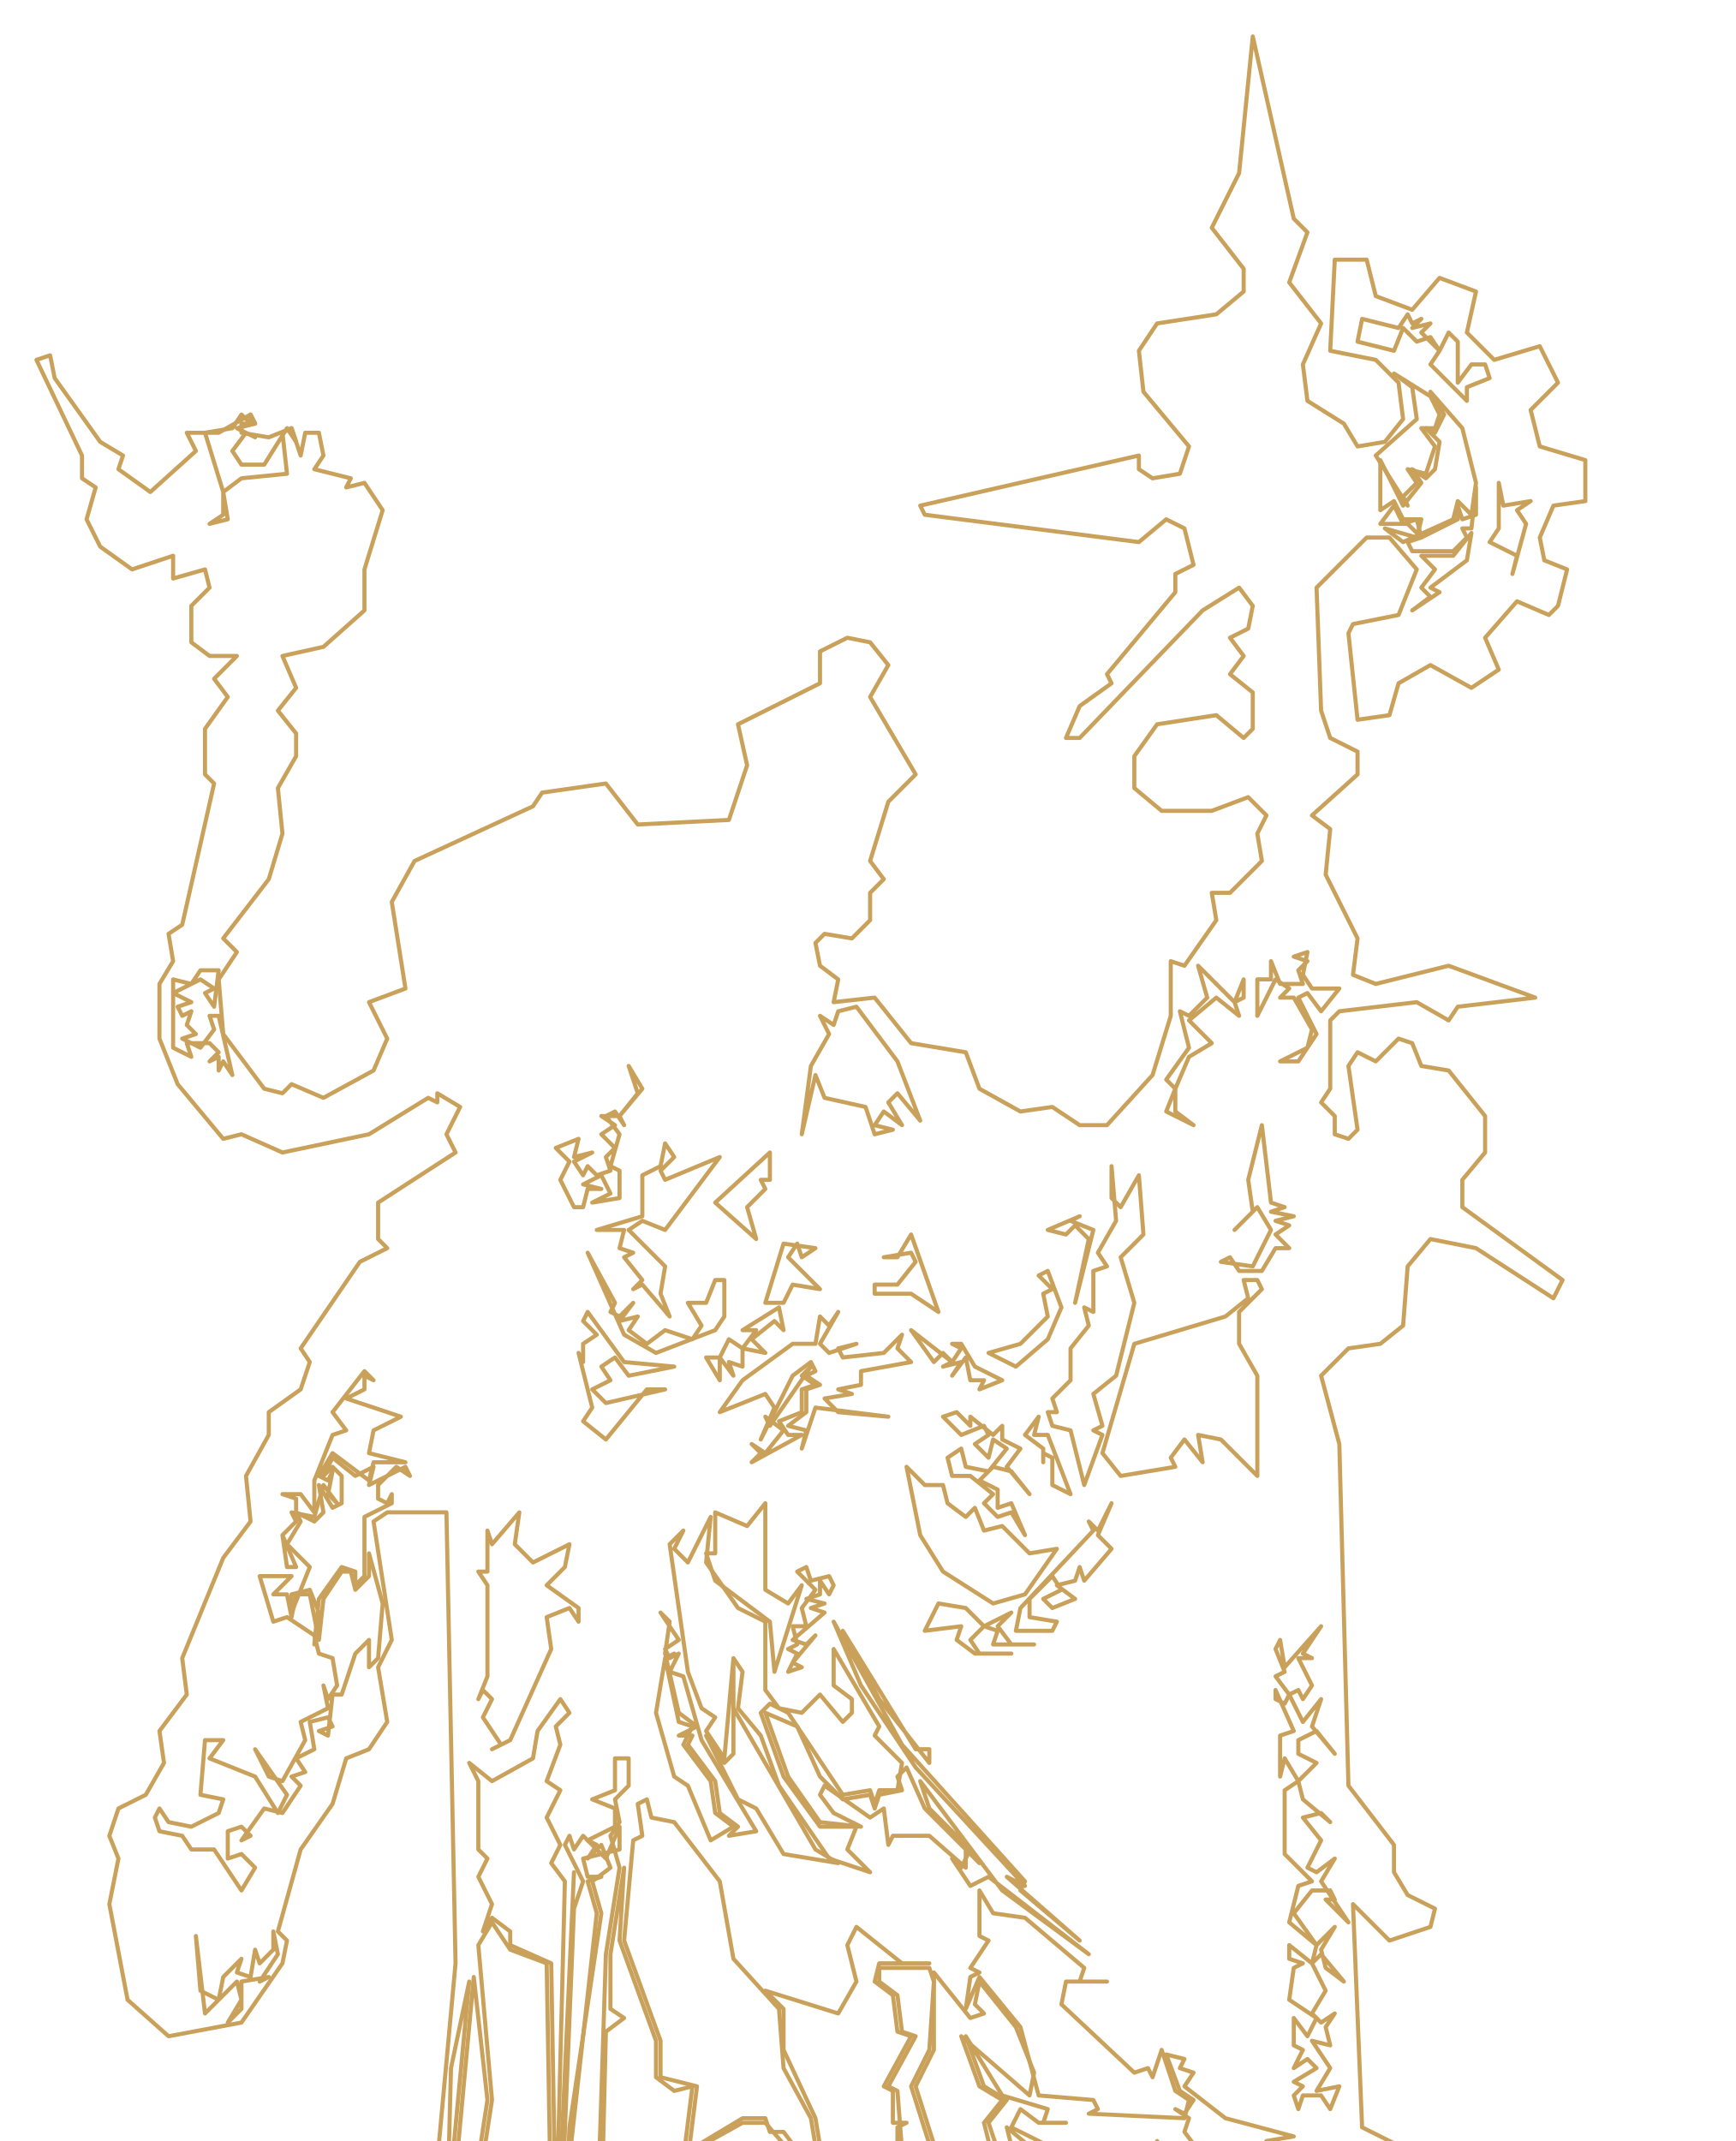
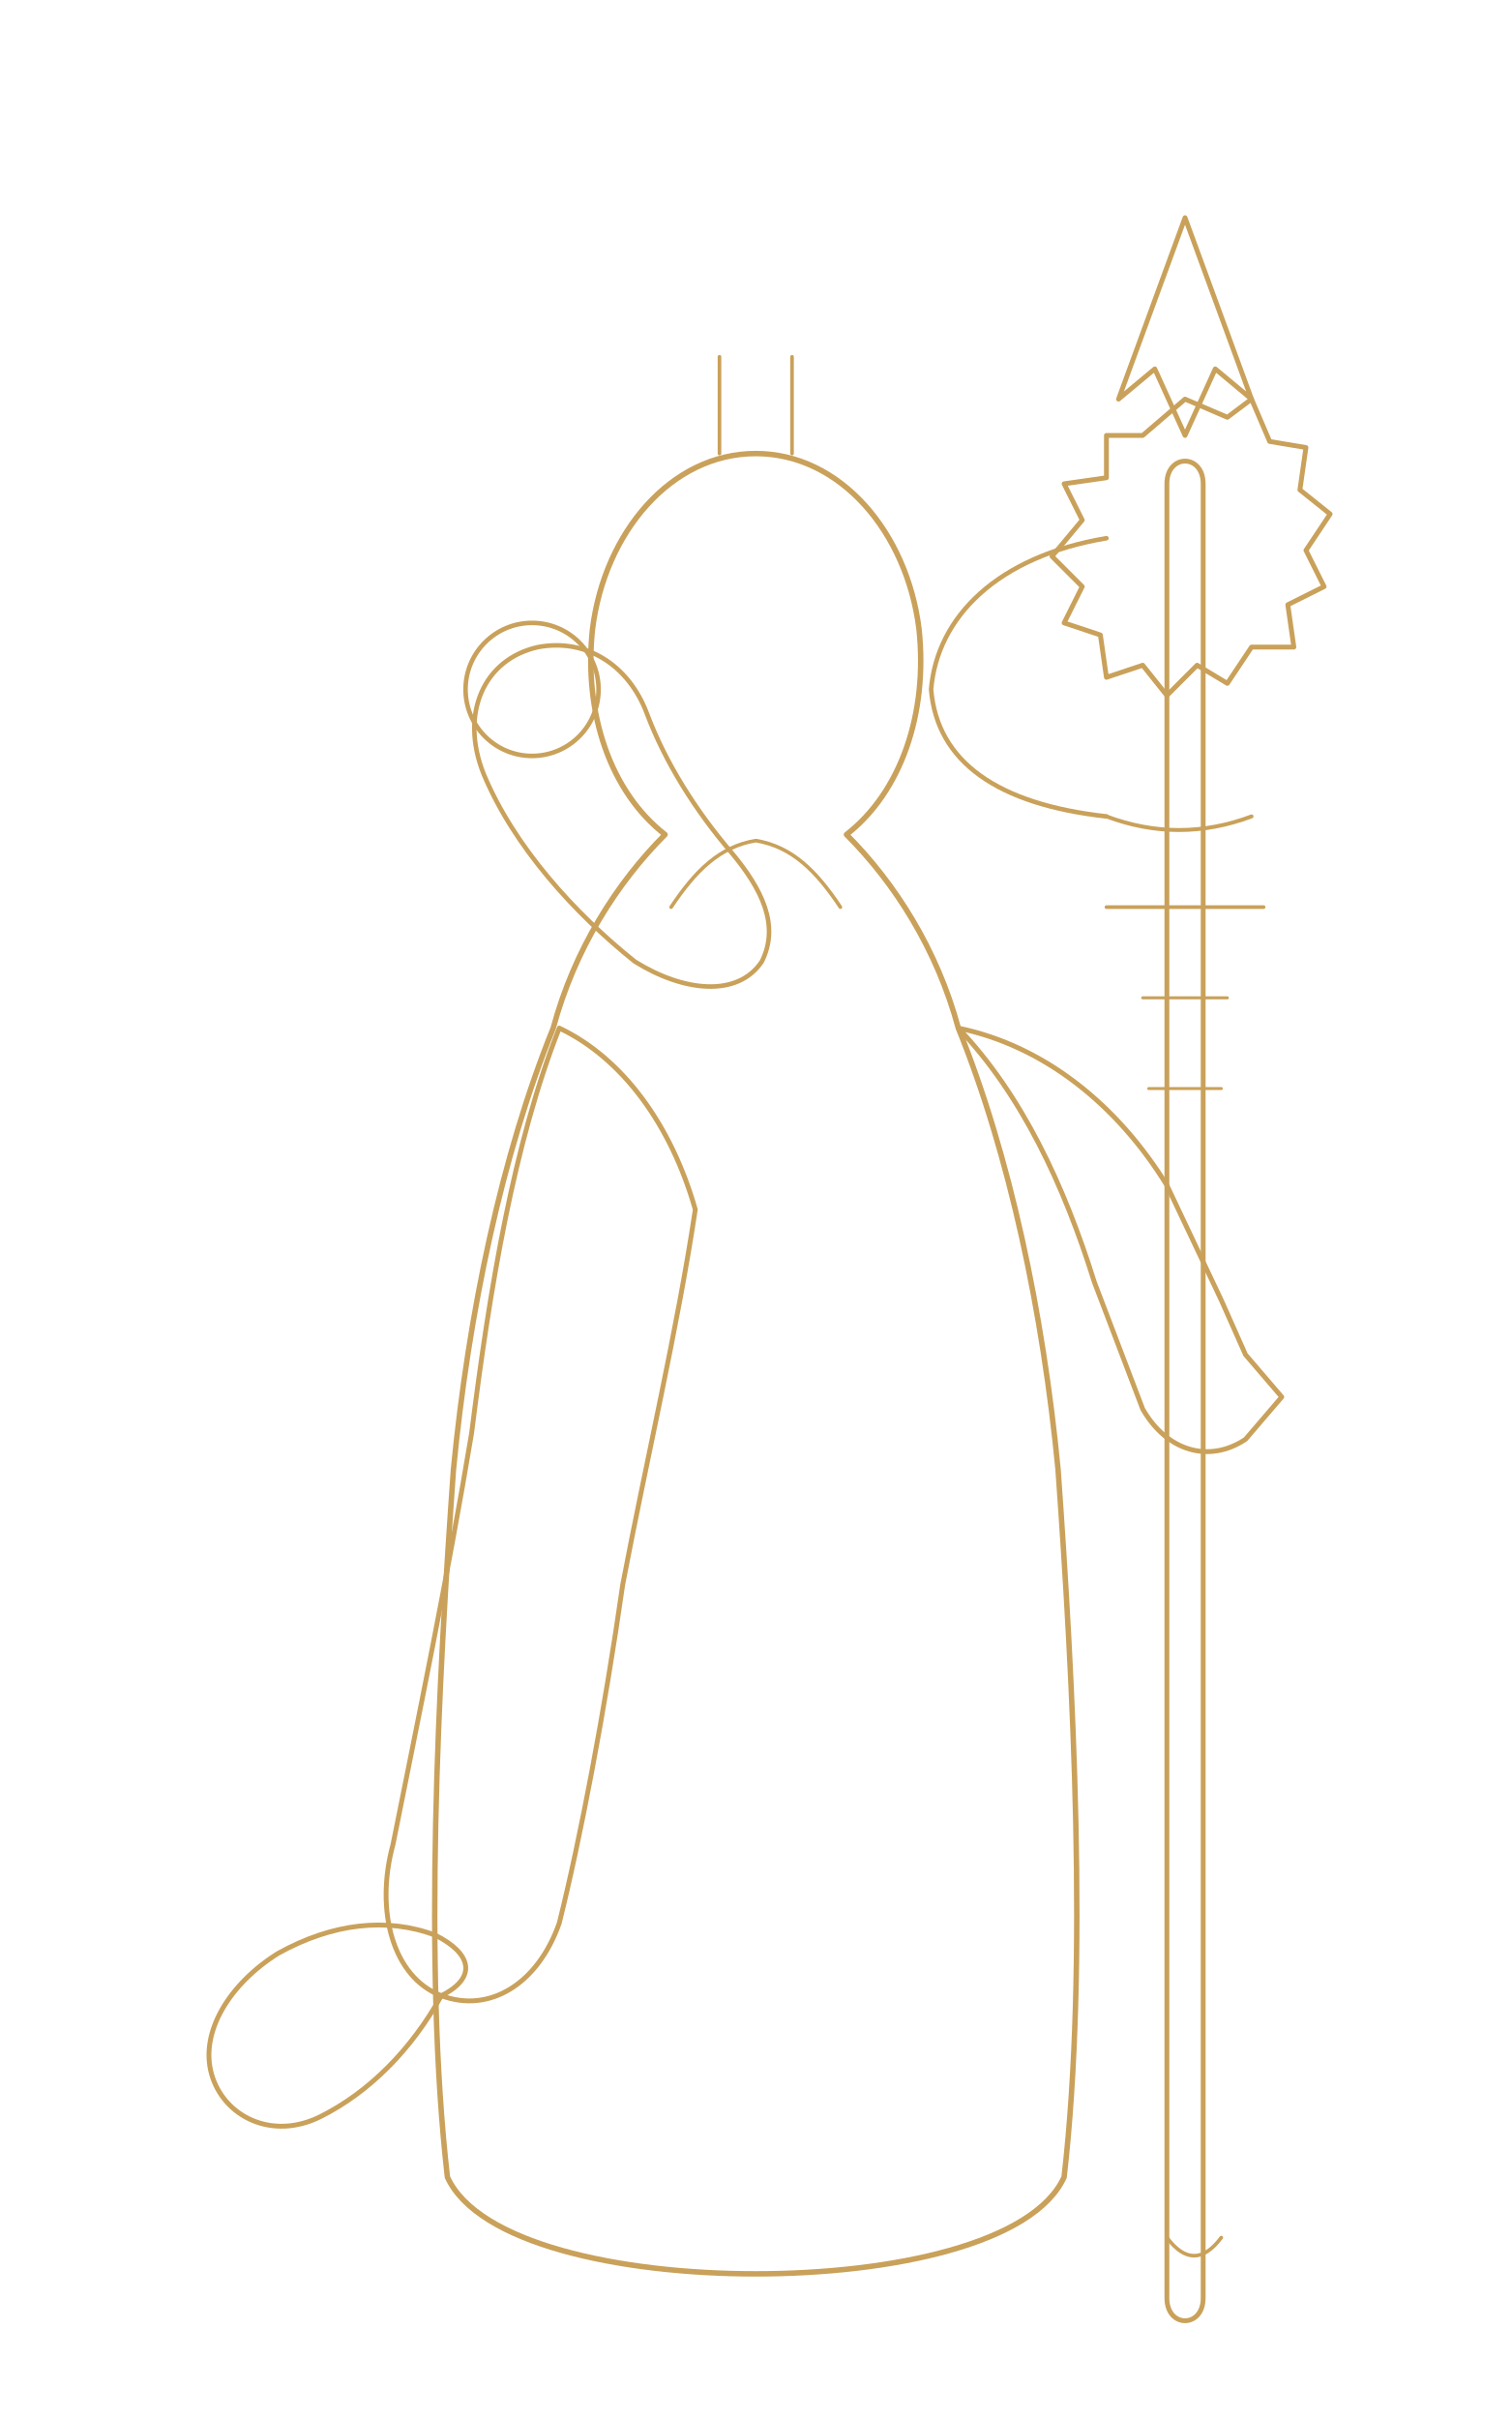
- <svg xmlns="http://www.w3.org/2000/svg" width="381" height="470" viewBox="0 0 381 470" fill="none">
-   <g fill="none" stroke="#c9a15a" stroke-width=".9" stroke-linejoin="round">
-     <path d="M324.0,107.0 324.0,113.0 321.0,114.0 320.0,111.0 320.0,114.0 312.0,118.0 311.0,114.0 308.0,115.0 306.0,111.0 303.0,115.0 309.0,115.0 312.0,118.0 309.0,119.0 310.0,121.0 319.0,121.0 322.0,118.0 321.0,116.0 323.0,116.0Z" />
-     <path d="M64.0,94.0 65.0,97.0 63.0,94.0 58.0,102.0 53.0,102.0 51.0,99.0 54.0,95.0 56.0,96.0 52.0,94.0 56.0,93.0 55.0,91.0 55.0,93.0 53.0,91.0 51.0,94.0 45.0,95.0 49.0,108.0 49.0,113.0 46.0,115.0 50.0,114.0 49.0,108.0 53.0,105.0 63.0,104.0 62.0,95.0Z" />
-     <path d="M245.0,484.0 243.0,479.0 230.0,475.0 218.0,478.0 209.0,487.0 209.0,493.0 206.0,495.0 196.0,491.0 197.0,488.0 193.0,483.0 190.0,483.0 190.0,486.0 195.0,491.0 193.0,494.0 175.0,491.0 165.0,495.0 163.0,499.0 176.0,499.0 173.0,497.0 176.0,493.0 181.0,493.0 188.0,499.0 237.0,499.0 234.0,495.0 232.0,498.0 229.0,493.0 233.0,492.0 233.0,488.0 237.0,491.0 241.0,481.0Z" />
-     <path d="M300.0,481.0 298.0,478.0 293.0,480.0 290.0,477.0 293.0,472.0 290.0,472.0 283.0,478.0 269.0,484.0 260.0,484.0 254.0,481.0 252.0,482.0 254.0,484.0 250.0,487.0 257.0,491.0 257.0,499.0 290.0,499.0 284.0,495.0 285.0,493.0 296.0,499.0 295.0,488.0 287.0,486.0 299.0,483.0 298.0,481.0Z" />
-     <path d="M135.0,386.0 135.0,393.0 130.0,395.0 135.0,397.0 135.0,401.0 129.0,404.0 131.0,405.0 129.0,408.0 132.0,405.0 134.0,410.0 130.0,413.0 132.0,420.0 125.0,467.0 124.0,492.0 131.0,492.0 133.0,494.0 130.0,496.0 134.0,498.0 132.0,499.0 140.0,499.0 139.0,488.0 141.0,482.0 139.0,482.0 138.0,488.0 131.0,491.0 133.0,429.0 136.0,410.0 134.0,403.0 136.0,400.0 135.0,395.0 138.0,392.0 138.0,386.0Z" />
-     <path d="M148.0,363.0 146.0,364.0 144.0,376.0 148.0,390.0 151.0,392.0 156.0,404.0 161.0,401.0 157.0,398.0 156.0,391.0 150.0,383.0 152.0,379.0 149.0,378.0 146.0,364.0Z" />
-     <path d="M114.0,332.0 108.0,339.0 107.0,336.0 107.0,345.0 105.0,345.0 107.0,348.0 107.0,368.0 105.0,373.0 106.0,371.0 108.0,373.0 106.0,377.0 110.0,383.0 108.0,384.0 112.0,382.0 121.0,362.0 120.0,355.0 125.0,353.0 127.0,356.0 127.0,353.0 120.0,348.0 124.0,344.0 125.0,339.0 117.0,343.0 113.0,339.0Z" />
-     <path d="M89.0,322.0 81.0,326.0 82.0,322.0 78.0,324.0 73.0,320.0 71.0,324.0 73.0,322.0 75.0,324.0 75.0,330.0 73.0,331.0 70.0,326.0 71.0,332.0 69.0,334.0 65.0,332.0 66.0,334.0 63.0,339.0 68.0,344.0 64.0,354.0 64.0,350.0 68.0,349.0 70.0,354.0 69.0,361.0 70.0,351.0 75.0,344.0 78.0,345.0 78.0,348.0 80.0,346.0 80.0,333.0 86.0,330.0 86.0,328.0 85.0,330.0 83.0,329.0 83.0,326.0 87.0,322.0 90.0,324.0Z" />
-     <path d="M198.0,293.0 194.0,297.0 185.0,298.0 184.0,296.0 188.0,295.0 182.0,297.0 180.0,295.0 184.0,288.0 182.0,291.0 180.0,289.0 179.0,295.0 174.0,295.0 163.0,303.0 158.0,310.0 168.0,306.0 170.0,309.0 167.0,316.0 174.0,302.0 178.0,299.0 179.0,301.0 177.0,302.0 180.0,304.0 177.0,305.0 177.0,310.0 173.0,313.0 177.0,314.0 176.0,318.0 179.0,309.0 195.0,311.0 184.0,310.0 181.0,307.0 187.0,306.0 184.0,305.0 189.0,304.0 189.0,301.0 200.0,299.0 197.0,296.0Z" />
-     <path d="M129.0,288.0 128.0,290.0 131.0,293.0 128.0,295.0 128.0,299.0 127.0,297.0 130.0,309.0 128.0,312.0 133.0,316.0 142.0,305.0 146.0,305.0 133.0,308.0 130.0,305.0 134.0,303.0 132.0,300.0 135.0,298.0 138.0,302.0 148.0,300.0 137.0,299.0Z" />
-     <path d="M129.0,275.0 137.0,293.0 144.0,297.0 157.0,292.0 159.0,289.0 159.0,281.0 157.0,281.0 155.0,286.0 151.0,286.0 154.0,291.0 152.0,294.0 146.0,292.0 142.0,295.0 138.0,292.0 140.0,289.0 136.0,290.0 139.0,286.0 136.0,289.0 134.0,288.0 135.0,286.0Z" />
-     <path d="M179.0,274.0 172.0,273.0 168.0,286.0 172.0,286.0 174.0,282.0 180.0,283.0 173.0,276.0 175.0,273.0 176.0,276.0Z" />
-     <path d="M200.0,271.0 197.0,276.0 194.0,276.0 200.0,275.0 201.0,277.0 197.0,282.0 192.0,282.0 192.0,284.0 200.0,284.0 206.0,288.0Z" />
-     <path d="M146.0,251.0 145.0,256.0 141.0,258.0 141.0,267.0 131.0,270.0 137.0,270.0 136.0,274.0 139.0,275.0 137.0,276.0 141.0,281.0 139.0,283.0 141.0,282.0 147.0,289.0 145.0,284.0 146.0,278.0 138.0,270.0 141.0,268.0 146.0,270.0 158.0,254.0 146.0,259.0 145.0,257.0 148.0,254.0Z" />
-     <path d="M193.0,432.0 193.0,435.0 197.0,438.0 198.0,446.0 201.0,447.0 195.0,458.0 197.0,459.0 198.0,472.0 201.0,474.0 199.0,475.0 202.0,477.0 196.0,485.0 200.0,484.0 201.0,479.0 203.0,486.0 208.0,487.0 211.0,483.0 209.0,482.0 209.0,477.0 206.0,477.0 200.0,458.0 204.0,450.0 205.0,435.0 204.0,432.0Z" />
-     <path d="M108.0,422.0 105.0,427.0 108.0,461.0 106.0,474.0 108.0,476.0 106.0,477.0 107.0,482.0 104.0,487.0 108.0,483.0 108.0,490.0 116.0,491.0 117.0,493.0 121.0,489.0 120.0,431.0 112.0,428.0Z" />
-     <path d="M215.0,415.0 215.0,425.0 217.0,426.0 213.0,432.0 215.0,433.0 213.0,434.0 212.0,441.0 215.0,434.0 224.0,445.0 228.0,460.0 240.0,461.0 241.0,463.0 239.0,464.0 260.0,465.0 261.0,461.0 258.0,459.0 255.0,450.0 253.0,456.0 252.0,454.0 249.0,455.0 233.0,440.0 234.0,435.0 243.0,435.0 237.0,435.0 238.0,432.0 225.0,421.0 218.0,420.0Z" />
-     <path d="M140.0,396.0 141.0,403.0 139.0,404.0 137.0,426.0 145.0,448.0 145.0,456.0 153.0,458.0 151.0,474.0 147.0,483.0 154.0,488.0 151.0,498.0 155.0,499.0 158.0,497.0 158.0,495.0 154.0,494.0 154.0,490.0 157.0,493.0 153.0,471.0 163.0,465.0 168.0,465.0 169.0,468.0 172.0,468.0 181.0,480.0 181.0,483.0 190.0,490.0 183.0,490.0 191.0,491.0 180.0,477.0 178.0,465.0 172.0,454.0 171.0,441.0 161.0,430.0 158.0,413.0 148.0,400.0 143.0,399.0 142.0,395.0Z" />
-     <path d="M156.0,333.0 151.0,343.0 148.0,340.0 150.0,336.0 147.0,339.0 151.0,367.0 154.0,375.0 157.0,377.0 155.0,380.0 159.0,386.0 161.0,364.0 163.0,367.0 162.0,375.0 167.0,381.0 171.0,392.0 182.0,408.0 191.0,411.0 186.0,406.0 188.0,401.0 180.0,401.0 172.0,390.0 167.0,376.0 169.0,374.0 173.0,376.0 185.0,394.0 191.0,393.0 192.0,396.0 193.0,393.0 197.0,393.0 198.0,387.0 192.0,381.0 193.0,379.0 183.0,362.0 183.0,370.0 187.0,373.0 187.0,376.0 185.0,378.0 180.0,372.0 176.0,376.0 171.0,375.0 168.0,371.0 168.0,356.0 162.0,353.0 155.0,343.0Z" />
-     <path d="M228.0,311.0 225.0,315.0 229.0,318.0 229.0,321.0 229.0,319.0 231.0,320.0 231.0,326.0 235.0,328.0 230.0,315.0 227.0,315.0Z" />
-     <path d="M314.0,86.0 317.0,91.0 315.0,95.0 313.0,94.0 316.0,97.0 315.0,103.0 313.0,105.0 310.0,103.0 312.0,106.0 308.0,111.0 303.0,101.0 303.0,112.0 306.0,110.0 308.0,114.0 312.0,114.0 311.0,118.0 304.0,116.0 308.0,119.0 319.0,114.0 320.0,110.0 323.0,113.0 324.0,106.0 321.0,94.0Z" />
-     <path d="M60.0,424.0 60.0,428.0 57.0,431.0 56.0,428.0 55.0,434.0 52.0,433.0 53.0,430.0 49.0,434.0 48.0,439.0 44.0,437.0 43.0,425.0 45.0,442.0 52.0,435.0 53.0,439.0 50.0,444.0 53.0,441.0 53.0,435.0 59.0,434.0 57.0,435.0 61.0,429.0Z" />
-     <path d="M126.0,411.0 123.0,477.0Z" />
-     <path d="M177.0,344.0 175.0,345.0 179.0,349.0 176.0,353.0 177.0,357.0 174.0,357.0 175.0,361.0 173.0,362.0 175.0,363.0 173.0,367.0 176.0,366.0 174.0,365.0 179.0,359.0 177.0,361.0 174.0,360.0 181.0,354.0 178.0,353.0 181.0,352.0 177.0,351.0 180.0,350.0 180.0,347.0 182.0,350.0 183.0,348.0 182.0,346.0 178.0,347.0Z" />
-     <path d="M38.0,215.0 38.0,230.0 42.0,232.0 41.0,229.0 46.0,229.0 48.0,231.0 46.0,233.0 48.0,232.0 48.0,235.0 49.0,233.0 51.0,236.0 48.0,223.0 46.0,223.0 47.0,226.0 44.0,230.0 40.0,228.0 43.0,227.0 41.0,225.0 42.0,222.0 40.0,223.0 39.0,221.0 42.0,220.0 38.0,218.0 44.0,215.0 47.0,217.0 45.0,218.0 47.0,221.0 48.0,213.0 44.0,213.0 42.0,216.0Z" />
-     <path d="M323.0,117.0 319.0,122.0 312.0,122.0 315.0,125.0 312.0,129.0 314.0,131.0 310.0,134.0 316.0,130.0 314.0,129.0 322.0,123.0Z" />
-     <path d="M183.0,356.0 189.0,370.0 201.0,388.0 225.0,414.0 221.0,412.0 237.0,426.0 224.0,415.0 225.0,413.0 198.0,383.0Z" />
-     <path d="M244.0,256.0 245.0,268.0 241.0,275.0 243.0,278.0 240.0,279.0 240.0,288.0 238.0,287.0 239.0,291.0 235.0,296.0 235.0,303.0 231.0,307.0 232.0,310.0 230.0,310.0 231.0,313.0 235.0,314.0 238.0,326.0 242.0,315.0 240.0,314.0 242.0,313.0 240.0,306.0 245.0,302.0 249.0,286.0 246.0,276.0 251.0,271.0 250.0,258.0 246.0,265.0 244.0,263.0Z" />
-     <path d="M136.0,401.0 133.0,408.0 128.0,403.0 126.0,406.0 125.0,403.0 124.0,405.0 128.0,413.0 126.0,419.0 123.0,492.0 128.0,494.0 128.0,497.0 133.0,498.0 129.0,496.0 131.0,493.0 125.0,494.0 123.0,492.0 131.0,420.0 129.0,413.0 132.0,412.0 129.0,412.0 128.0,408.0 136.0,406.0Z" />
-     <path d="M290.0,357.0 282.0,366.0 281.0,360.0 280.0,362.0 282.0,367.0 280.0,368.0 283.0,372.0 282.0,374.0 280.0,373.0 280.0,371.0 284.0,380.0 281.0,381.0 281.0,390.0 282.0,386.0 285.0,391.0 282.0,393.0 282.0,407.0 288.0,413.0 285.0,414.0 283.0,422.0 289.0,427.0 288.0,431.0 283.0,427.0 283.0,430.0 286.0,431.0 284.0,432.0 283.0,439.0 289.0,443.0 287.0,447.0 284.0,443.0 284.0,449.0 286.0,450.0 284.0,454.0 287.0,452.0 289.0,454.0 284.0,457.0 286.0,458.0 284.0,460.0 285.0,463.0 286.0,460.0 290.0,460.0 292.0,463.0 294.0,458.0 289.0,459.0 292.0,454.0 288.0,448.0 292.0,449.0 291.0,445.0 293.0,442.0 290.0,444.0 288.0,442.0 291.0,437.0 288.0,431.0 290.0,429.0 295.0,435.0 291.0,432.0 290.0,428.0 293.0,423.0 289.0,427.0 284.0,420.0 288.0,415.0 292.0,415.0 293.0,417.0 291.0,417.0 296.0,422.0 290.0,413.0 293.0,408.0 289.0,411.0 287.0,410.0 290.0,404.0 286.0,399.0 290.0,398.0 292.0,400.0 286.0,395.0 285.0,391.0 289.0,387.0 285.0,385.0 285.0,382.0 289.0,380.0 293.0,385.0 288.0,379.0 290.0,373.0 286.0,378.0 283.0,372.0 285.0,371.0 286.0,373.0 288.0,370.0 285.0,364.0 288.0,364.0 286.0,363.0Z" />
-     <path d="M145.0,354.0 147.0,356.0 146.0,363.0 149.0,376.0 153.0,379.0 149.0,381.0 152.0,381.0 151.0,383.0 157.0,391.0 158.0,398.0 162.0,401.0 160.0,403.0 166.0,402.0 154.0,382.0 150.0,368.0 147.0,367.0 149.0,363.0 147.0,364.0 146.0,362.0 149.0,360.0Z" />
-     <path d="M203.0,358.0 211.0,357.0 210.0,360.0 214.0,363.0 222.0,363.0 215.0,363.0 213.0,360.0 216.0,357.0 219.0,358.0 218.0,361.0 227.0,361.0 222.0,361.0 219.0,357.0 222.0,354.0 216.0,357.0 212.0,353.0 206.0,352.0Z" />
-     <path d="M81.0,341.0 81.0,346.0 78.0,349.0 77.0,345.0 75.0,345.0 71.0,351.0 70.0,360.0 68.0,350.0 65.0,350.0 64.0,355.0 63.0,350.0 60.0,350.0 64.0,346.0 57.0,346.0 60.0,356.0 63.0,355.0 69.0,359.0 70.0,363.0 73.0,364.0 74.0,370.0 72.0,373.0 71.0,370.0 72.0,375.0 66.0,378.0 67.0,382.0 62.0,391.0 59.0,390.0 56.0,384.0 63.0,394.0 61.0,398.0 56.0,390.0 46.0,386.0 49.0,382.0 45.0,382.0 44.0,394.0 49.0,395.0 48.0,398.0 42.0,401.0 37.0,400.0 35.0,397.0 34.0,399.0 35.0,402.0 40.0,403.0 42.0,406.0 47.0,406.0 53.0,415.0 56.0,410.0 53.0,407.0 50.0,408.0 50.0,402.0 53.0,401.0 55.0,403.0 53.0,404.0 58.0,397.0 62.0,398.0 66.0,392.0 64.0,390.0 67.0,389.0 65.0,386.0 69.0,384.0 68.0,378.0 72.0,377.0 73.0,379.0 70.0,380.0 72.0,381.0 73.0,372.0 75.0,372.0 78.0,363.0 81.0,360.0 81.0,366.0 83.0,364.0 84.0,352.0Z" />
-     <path d="M244.0,330.0 241.0,336.0 239.0,334.0 240.0,336.0 224.0,353.0 223.0,358.0 231.0,358.0 232.0,356.0 226.0,355.0 226.0,351.0 231.0,346.0 233.0,349.0 229.0,351.0 231.0,353.0 236.0,351.0 232.0,348.0 236.0,347.0 237.0,344.0 238.0,347.0 244.0,340.0 241.0,337.0Z" />
-     <path d="M207.0,311.0 211.0,315.0 216.0,313.0 217.0,315.0 214.0,317.0 217.0,320.0 218.0,316.0 221.0,318.0 217.0,323.0 212.0,322.0 211.0,318.0 208.0,320.0 209.0,324.0 213.0,324.0 218.0,328.0 216.0,330.0 219.0,333.0 222.0,332.0 225.0,337.0 222.0,330.0 219.0,331.0 219.0,327.0 215.0,325.0 218.0,322.0 222.0,323.0 226.0,328.0 221.0,322.0 224.0,318.0 220.0,316.0 220.0,313.0 218.0,315.0 213.0,311.0 213.0,313.0 210.0,310.0Z" />
-     <path d="M80.0,301.0 73.0,310.0 76.0,314.0 73.0,315.0 69.0,325.0 69.0,332.0 66.0,328.0 62.0,328.0 65.0,329.0 65.0,334.0 62.0,337.0 63.0,344.0 65.0,344.0 62.0,337.0 65.0,334.0 64.0,332.0 69.0,333.0 71.0,326.0 74.0,330.0 72.0,328.0 73.0,323.0 72.0,325.0 70.0,324.0 73.0,319.0 81.0,325.0 82.0,321.0 89.0,321.0 81.0,319.0 82.0,314.0 88.0,311.0 76.0,307.0 80.0,305.0 80.0,302.0 82.0,303.0Z" />
-     <path d="M178.0,300.0 169.0,313.0 168.0,311.0 172.0,314.0 168.0,319.0 165.0,317.0 167.0,319.0 165.0,321.0 176.0,315.0 173.0,315.0 171.0,312.0 176.0,310.0 176.0,305.0 179.0,304.0 176.0,302.0Z" />
-     <path d="M230.0,279.0 228.0,280.0 231.0,283.0 229.0,284.0 230.0,289.0 224.0,295.0 217.0,297.0 223.0,300.0 230.0,294.0 233.0,287.0Z" />
-     <path d="M277.0,247.0 274.0,259.0 275.0,266.0 271.0,270.0 276.0,265.0 279.0,270.0 275.0,278.0 268.0,277.0 270.0,276.0 272.0,279.0 277.0,279.0 280.0,274.0 283.0,274.0 280.0,271.0 283.0,269.0 280.0,268.0 284.0,267.0 279.0,266.0 282.0,265.0 279.0,264.0Z" />
-     <path d="M138.0,234.0 140.0,240.0 136.0,245.0 132.0,245.0 135.0,247.0 132.0,249.0 135.0,252.0 133.0,254.0 134.0,257.0 131.0,258.0 129.0,256.0 128.0,258.0 126.0,255.0 130.0,253.0 126.0,254.0 127.0,250.0 122.0,252.0 125.0,255.0 123.0,259.0 126.0,265.0 128.0,265.0 129.0,261.0 132.0,261.0 128.0,260.0 132.0,258.0 134.0,262.0 130.0,264.0 136.0,263.0 136.0,257.0 134.0,256.0 136.0,249.0 133.0,245.0 135.0,244.0 137.0,247.0 136.0,245.0 141.0,239.0Z" />
-     <path d="M263.0,212.0 265.0,219.0 261.0,223.0 259.0,222.0 261.0,230.0 256.0,237.0 258.0,239.0 256.0,244.0 262.0,247.0 258.0,244.0 258.0,239.0 261.0,232.0 266.0,229.0 261.0,224.0 267.0,219.0 272.0,223.0 271.0,220.0 273.0,219.0 273.0,215.0 271.0,220.0Z" />
-     <path d="M287.0,209.0 284.0,210.0 287.0,211.0 285.0,213.0 286.0,216.0 281.0,216.0 279.0,211.0 279.0,215.0 276.0,215.0 276.0,223.0 280.0,215.0 283.0,217.0 281.0,219.0 284.0,219.0 288.0,226.0 287.0,230.0 281.0,233.0 285.0,233.0 289.0,227.0 285.0,219.0 287.0,218.0 290.0,222.0 294.0,217.0 288.0,217.0 286.0,214.0Z" />
-     <path d="M199.0,322.0 202.0,337.0 207.0,345.0 218.0,352.0 225.0,350.0 232.0,340.0 226.0,341.0 220.0,335.0 216.0,336.0 214.0,331.0 212.0,333.0 208.0,330.0 207.0,326.0 203.0,326.0Z" />
-     <path d="M276.0,281.0 273.0,281.0 274.0,285.0 269.0,289.0 249.0,295.0 242.0,319.0 246.0,324.0 258.0,322.0 257.0,320.0 260.0,316.0 264.0,321.0 263.0,315.0 268.0,316.0 276.0,324.0 276.0,302.0 272.0,295.0 272.0,288.0 277.0,283.0Z" />
-     <path d="M212.0,447.0 216.0,458.0 221.0,461.0 217.0,466.0 219.0,472.0 217.0,475.0 222.0,473.0 220.0,472.0 222.0,471.0 221.0,467.0 227.0,472.0 232.0,472.0 222.0,467.0 224.0,463.0 228.0,466.0 234.0,466.0 229.0,466.0 230.0,463.0 220.0,460.0Z" />
-     <path d="M103.0,435.0 99.0,454.0 98.0,492.0 100.0,489.0 102.0,490.0 102.0,487.0 101.0,490.0 98.0,488.0Z" />
-     <path d="M202.0,391.0 204.0,397.0 213.0,406.0 211.0,410.0 209.0,408.0 213.0,414.0 217.0,412.0 239.0,429.0 220.0,415.0Z" />
-     <path d="M185.0,358.0 193.0,373.0 204.0,387.0 204.0,384.0 201.0,384.0Z" />
-     <path d="M329.0,106.0 329.0,116.0 327.0,119.0 333.0,122.0 332.0,126.0 335.0,115.0 333.0,112.0 336.0,110.0 330.0,111.0Z" />
-     <path d="M299.0,70.0 298.0,75.0 306.0,77.0 308.0,72.0 311.0,75.0 314.0,74.0 316.0,77.0 314.0,80.0 322.0,88.0 322.0,85.0 327.0,83.0 326.0,80.0 323.0,80.0 320.0,84.0 320.0,75.0 318.0,73.0 316.0,77.0 312.0,73.0 314.0,71.0 310.0,72.0 312.0,70.0 310.0,71.0 309.0,69.0 307.0,72.0Z" />
-     <path d="M154.0,471.0 157.0,488.0 160.0,491.0 155.0,494.0 160.0,495.0 158.0,498.0 156.0,496.0 156.0,499.0 160.0,498.0 160.0,491.0 169.0,488.0 182.0,487.0 189.0,490.0 180.0,483.0 180.0,480.0 168.0,466.0 163.0,466.0Z" />
-     <path d="M256.0,451.0 259.0,459.0 262.0,461.0 260.0,464.0 258.0,463.0 261.0,465.0 260.0,468.0 263.0,472.0 259.0,471.0 256.0,473.0 254.0,470.0 254.0,476.0 259.0,474.0 262.0,478.0 261.0,481.0 268.0,480.0 266.0,477.0 267.0,473.0 277.0,475.0 280.0,474.0 277.0,472.0 278.0,470.0 284.0,469.0 269.0,465.0 260.0,458.0 262.0,455.0 259.0,454.0 260.0,452.0Z" />
-     <path d="M104.0,434.0 99.0,488.0 102.0,486.0 103.0,488.0 106.0,482.0 105.0,477.0 107.0,476.0 105.0,474.0 107.0,461.0Z" />
-     <path d="M205.0,433.0 205.0,450.0 201.0,458.0 207.0,477.0 209.0,476.0 210.0,482.0 212.0,482.0 211.0,476.0 218.0,474.0 216.0,466.0 220.0,461.0 215.0,458.0 211.0,447.0 226.0,460.0 227.0,455.0 223.0,445.0 215.0,435.0 214.0,440.0 216.0,442.0 213.0,443.0Z" />
-     <path d="M168.0,376.0 173.0,390.0 180.0,400.0 189.0,401.0 183.0,398.0 180.0,394.0 181.0,392.0 191.0,399.0 194.0,397.0 195.0,405.0 196.0,403.0 204.0,403.0 212.0,410.0 212.0,406.0 215.0,409.0 203.0,397.0 199.0,388.0 197.0,390.0 198.0,393.0 193.0,394.0 192.0,397.0 191.0,394.0 185.0,395.0 180.0,390.0 175.0,379.0Z" />
-     <path d="M169.0,253.0 157.0,264.0 166.0,272.0 164.0,265.0 168.0,261.0 167.0,259.0 169.0,259.0Z" />
-     <path d="M306.0,82.0 310.0,85.0 311.0,92.0 302.0,100.0 309.0,111.0 308.0,109.0 311.0,106.0 309.0,103.0 313.0,104.0 315.0,98.0 312.0,94.0 315.0,94.0 316.0,91.0 314.0,87.0Z" />
-     <path d="M188.0,423.0 186.0,427.0 188.0,435.0 184.0,442.0 168.0,437.0 172.0,441.0 172.0,450.0 179.0,465.0 181.0,477.0 192.0,490.0 191.0,492.0 177.0,491.0 193.0,493.0 194.0,491.0 189.0,486.0 189.0,483.0 193.0,482.0 198.0,488.0 197.0,491.0 202.0,491.0 206.0,494.0 205.0,490.0 208.0,491.0 208.0,488.0 202.0,486.0 201.0,477.0 198.0,475.0 200.0,474.0 197.0,472.0 197.0,467.0 199.0,466.0 196.0,466.0 196.0,459.0 194.0,458.0 200.0,447.0 197.0,446.0 196.0,438.0 192.0,435.0 193.0,431.0 204.0,431.0 198.0,431.0Z" />
-     <path d="M137.0,410.0 134.0,429.0 134.0,441.0 137.0,443.0 133.0,446.0 132.0,487.0 133.0,489.0 138.0,487.0 139.0,481.0 141.0,483.0 141.0,496.0 144.0,482.0 146.0,483.0 145.0,495.0 148.0,488.0 151.0,489.0 150.0,493.0 153.0,492.0 153.0,488.0 146.0,483.0 150.0,474.0 152.0,458.0 148.0,459.0 144.0,456.0 144.0,448.0 136.0,426.0Z" />
-     <path d="M123.0,373.0 118.0,380.0 117.0,386.0 108.0,391.0 103.0,387.0 105.0,391.0 105.0,406.0 107.0,408.0 105.0,412.0 108.0,418.0 106.0,424.0 108.0,421.0 112.0,424.0 112.0,427.0 121.0,431.0 122.0,489.0 117.0,494.0 110.0,494.0 105.0,492.0 105.0,487.0 98.0,493.0 98.0,495.0 102.0,496.0 107.0,494.0 119.0,495.0 122.0,492.0 124.0,413.0 121.0,409.0 123.0,405.0 120.0,399.0 123.0,393.0 120.0,391.0 123.0,383.0 122.0,379.0 125.0,376.0Z" />
-     <path d="M161.0,365.0 161.0,385.0 159.0,387.0 155.0,381.0 162.0,395.0 166.0,397.0 172.0,407.0 184.0,409.0 179.0,406.0 161.0,375.0Z" />
-     <path d="M157.0,332.0 157.0,341.0 155.0,341.0 157.0,347.0 169.0,356.0 170.0,367.0 176.0,348.0 173.0,352.0 168.0,349.0 168.0,330.0 164.0,335.0Z" />
-     <path d="M237.0,267.0 230.0,270.0 234.0,271.0 236.0,269.0 239.0,272.0 236.0,286.0 240.0,270.0 235.0,268.0Z" />
-     <path d="M200.0,292.0 205.0,299.0 207.0,297.0 209.0,299.0 207.0,300.0 211.0,299.0 209.0,302.0 212.0,298.0 213.0,303.0 216.0,303.0 215.0,305.0 220.0,303.0 214.0,300.0 211.0,295.0 209.0,295.0 211.0,296.0 209.0,299.0Z" />
-     <path d="M171.0,287.0 163.0,292.0 166.0,292.0 163.0,296.0 160.0,294.0 158.0,298.0 155.0,298.0 158.0,303.0 158.0,298.0 161.0,302.0 160.0,299.0 163.0,300.0 163.0,296.0 168.0,297.0 165.0,294.0 170.0,290.0 172.0,292.0Z" />
-     <path d="M188.0,221.0 184.0,222.0 183.0,225.0 180.0,223.0 182.0,227.0 178.0,234.0 176.0,249.0 179.0,236.0 181.0,241.0 190.0,243.0 192.0,249.0 196.0,248.0 192.0,247.0 194.0,244.0 198.0,247.0 195.0,242.0 197.0,240.0 202.0,246.0 197.0,233.0Z" />
-     <path d="M275.0,8.0 272.0,38.0 266.0,50.0 273.0,59.0 273.0,64.0 267.0,69.0 254.0,71.0 250.0,77.0 251.0,86.0 261.0,98.0 259.0,104.0 253.0,105.0 250.0,103.0 250.0,100.0 202.0,111.0 203.0,113.0 250.0,119.0 256.0,114.0 260.0,116.0 262.0,124.0 258.0,126.0 258.0,130.0 243.0,148.0 244.0,150.0 237.0,155.0 234.0,162.0 237.0,162.0 264.0,134.0 272.0,129.0 275.0,133.0 274.0,138.0 270.0,140.0 273.0,144.0 270.0,148.0 275.0,152.0 275.0,160.0 273.0,162.0 267.0,157.0 254.0,159.0 249.0,166.0 249.0,173.0 255.0,178.0 266.0,178.0 274.0,175.0 278.0,179.0 276.0,183.0 277.0,189.0 270.0,196.0 266.0,196.0 267.0,202.0 260.0,212.0 257.0,211.0 257.0,223.0 253.0,236.0 243.0,247.0 237.0,247.0 231.0,243.0 224.0,244.0 215.0,239.0 212.0,231.0 200.0,229.0 192.0,219.0 183.0,220.0 184.0,215.0 180.0,212.0 179.0,207.0 181.0,205.0 187.0,206.0 191.0,202.0 191.0,196.0 194.0,193.0 191.0,189.0 195.0,176.0 201.0,170.0 191.0,153.0 195.0,146.0 191.0,141.0 186.0,140.0 180.0,143.0 180.0,150.0 162.0,159.0 164.0,168.0 160.0,180.0 140.0,181.0 133.0,172.0 119.0,174.0 117.0,177.0 91.0,189.0 86.0,198.0 89.0,217.0 81.0,220.0 85.0,228.0 82.0,235.0 71.0,241.0 64.0,238.0 62.0,240.0 58.0,239.0 49.0,227.0 48.0,215.0 52.0,209.0 49.0,206.0 59.0,193.0 62.0,183.0 61.0,173.0 65.0,166.0 65.0,161.0 61.0,156.0 65.0,151.0 62.0,144.0 71.0,142.0 80.0,134.0 80.0,125.0 84.0,112.0 80.0,106.0 76.0,107.0 77.0,105.0 69.0,103.0 71.0,100.0 70.0,95.0 67.0,95.0 66.0,100.0 64.0,94.0 59.0,96.0 53.0,95.0 53.0,93.0 56.0,93.0 55.0,91.0 48.0,95.0 41.0,95.0 43.0,99.0 33.0,108.0 26.0,103.0 27.0,100.0 22.0,97.0 12.0,83.0 11.0,78.0 8.0,79.0 18.0,100.0 18.0,105.0 21.0,107.0 19.0,114.0 22.0,120.0 29.0,125.0 38.0,122.0 38.0,127.0 45.0,125.0 46.0,129.0 42.0,133.0 42.0,141.0 46.0,144.0 52.0,144.0 47.0,149.0 50.0,153.0 45.0,160.0 45.0,170.0 47.0,172.0 40.0,203.0 37.0,205.0 38.0,211.0 35.0,216.0 35.0,228.0 39.0,238.0 49.0,250.0 53.0,249.0 62.0,253.0 81.0,249.0 94.0,241.0 96.0,242.0 96.0,240.0 101.0,243.0 98.0,249.0 100.0,253.0 83.0,264.0 83.0,272.0 85.0,274.0 79.0,277.0 66.0,296.0 68.0,299.0 66.0,305.0 59.0,310.0 59.0,315.0 54.0,324.0 55.0,334.0 49.0,342.0 40.0,364.0 41.0,372.0 35.0,380.0 36.0,387.0 32.0,394.0 26.0,397.0 24.0,403.0 26.0,408.0 24.0,418.0 28.0,439.0 37.0,447.0 53.0,444.0 62.0,431.0 63.0,426.0 61.0,424.0 66.0,406.0 73.0,396.0 76.0,386.0 81.0,384.0 85.0,378.0 83.0,366.0 86.0,360.0 82.0,334.0 85.0,332.0 98.0,332.0 100.0,431.0 94.0,496.0 97.0,499.0 308.0,499.0 301.0,489.0 303.0,485.0 308.0,486.0 315.0,479.0 315.0,475.0 299.0,467.0 297.0,418.0 305.0,426.0 314.0,423.0 315.0,419.0 309.0,416.0 306.0,411.0 306.0,405.0 296.0,392.0 294.0,317.0 290.0,302.0 296.0,296.0 303.0,295.0 308.0,291.0 309.0,278.0 314.0,272.0 324.0,274.0 341.0,285.0 343.0,281.0 321.0,265.0 321.0,259.0 326.0,253.0 326.0,245.0 318.0,235.0 312.0,234.0 310.0,229.0 307.0,228.0 302.0,233.0 298.0,231.0 296.0,234.0 298.0,248.0 296.0,250.0 293.0,249.0 293.0,245.0 290.0,242.0 292.0,239.0 292.0,224.0 294.0,222.0 311.0,220.0 318.0,224.0 320.0,221.0 337.0,219.0 318.0,212.0 302.0,216.0 297.0,214.0 298.0,206.0 291.0,192.0 292.0,182.0 288.0,179.0 298.0,170.0 298.0,165.0 292.0,162.0 290.0,156.0 289.0,129.0 300.0,118.0 305.0,118.0 311.0,125.0 307.0,135.0 297.0,137.0 296.0,139.0 298.0,158.0 305.0,157.0 307.0,150.0 314.0,146.0 323.0,151.0 329.0,147.0 326.0,140.0 333.0,132.0 340.0,135.0 342.0,133.0 344.0,125.0 339.0,123.0 338.0,118.0 341.0,111.0 348.0,110.0 348.0,101.0 338.0,98.0 336.0,90.0 342.0,84.0 338.0,76.0 328.0,79.0 322.0,73.0 324.0,64.0 316.0,61.0 310.0,68.0 302.0,65.0 300.0,57.0 293.0,57.0 292.0,77.0 302.0,79.0 307.0,84.0 308.0,92.0 304.0,97.0 298.0,98.0 295.0,93.0 287.0,88.0 286.0,80.0 290.0,71.0 283.0,62.0 287.0,51.0 284.0,48.0Z" />
+ <svg xmlns="http://www.w3.org/2000/svg" width="500" height="800" viewBox="0 0 500 800" fill="none">
+   <g fill="none" stroke="#c9a15a" stroke-linecap="round" stroke-linejoin="round">
+     <path d="M250 150 C222 150 200 176 196 208 C193 236 202 262 220 276 C204 292 190 314 183 340 C166 382 155 434 150 486 C145 556 140 650 148 720 C158 742 205 752 250 752 C295 752 342 742 352 720 C360 650 355 556 350 486 C345 434 334 382 317 340 C310 314 296 292 280 276 C298 262 307 236 304 208 C300 176 278 150 250 150 Z" stroke-width="1.8" />
+     <path d="M185 340 C170 378 162 426 156 474 C148 522 138 570 130 610 C124 632 130 654 146 660 C162 666 178 656 185 636 C192 608 200 566 206 524 C214 482 224 440 230 400 C222 372 206 350 185 340 Z" stroke-width="1.6" />
+     <path d="M146 660 C136 678 122 692 106 700 C90 708 74 700 70 686 C66 672 76 656 92 646 C110 636 128 634 144 640 C156 646 158 654 146 660 Z" stroke-width="1.6" />
+     <path d="M317 340 C338 362 352 392 362 424 L378 466 C386 480 400 484 412 476 L424 462 L412 448 L404 430 L386 392 C370 366 346 346 317 340 Z" stroke-width="1.6" />
+     <path d="M210 318 C190 302 170 280 160 256 C152 236 160 218 178 214 C194 211 208 220 214 236 C220 252 230 268 242 282 C252 294 258 306 252 318 C244 330 226 328 210 318 Z" stroke-width="1.5" />
+     <circle cx="176" cy="228" r="22" stroke-width="1.5" />
+     <path d="M222 300 C230 288 238 280 250 278 C262 280 270 288 278 300" stroke-width="1.2" />
+     <path d="M238 150 V118 M262 150 V118" stroke-width="1.2" />
+     <path d="M386 760 L386 160 C386 150 398 150 398 160 L398 760 C398 770 386 770 386 760 Z" stroke-width="1.6" />
+     <path d="M392 72 L414 132 L402 122 L392 144 L382 122 L370 132 Z" stroke-width="1.6" />
+     <path d="M392 132 L406 138 L414 132 L420 146 L432 148 L430 162 L440 170 L432 182 L438 194 L426 200 L428 214 L414 214 L406 226 L396 220 L386 230 L378 220 L366 224 L364 210 L352 206 L358 194 L348 184 L358 172 L352 160 L366 158 L366 144 L378 144 Z" stroke-width="1.6" />
+     <path d="M366 178 C330 184 310 204 308 228 C310 252 330 266 366 270" stroke-width="1.5" />
+     <path d="M366 270 C382 276 398 276 414 270" stroke-width="1.3" />
+     <path d="M366 300 H418" stroke-width="1.2" />
+     <path d="M378 330 H406 M380 360 H404" stroke-width="1" />
+     <path d="M386 740 C392 748 398 748 404 740" stroke-width="1.2" />
  </g>
</svg>
